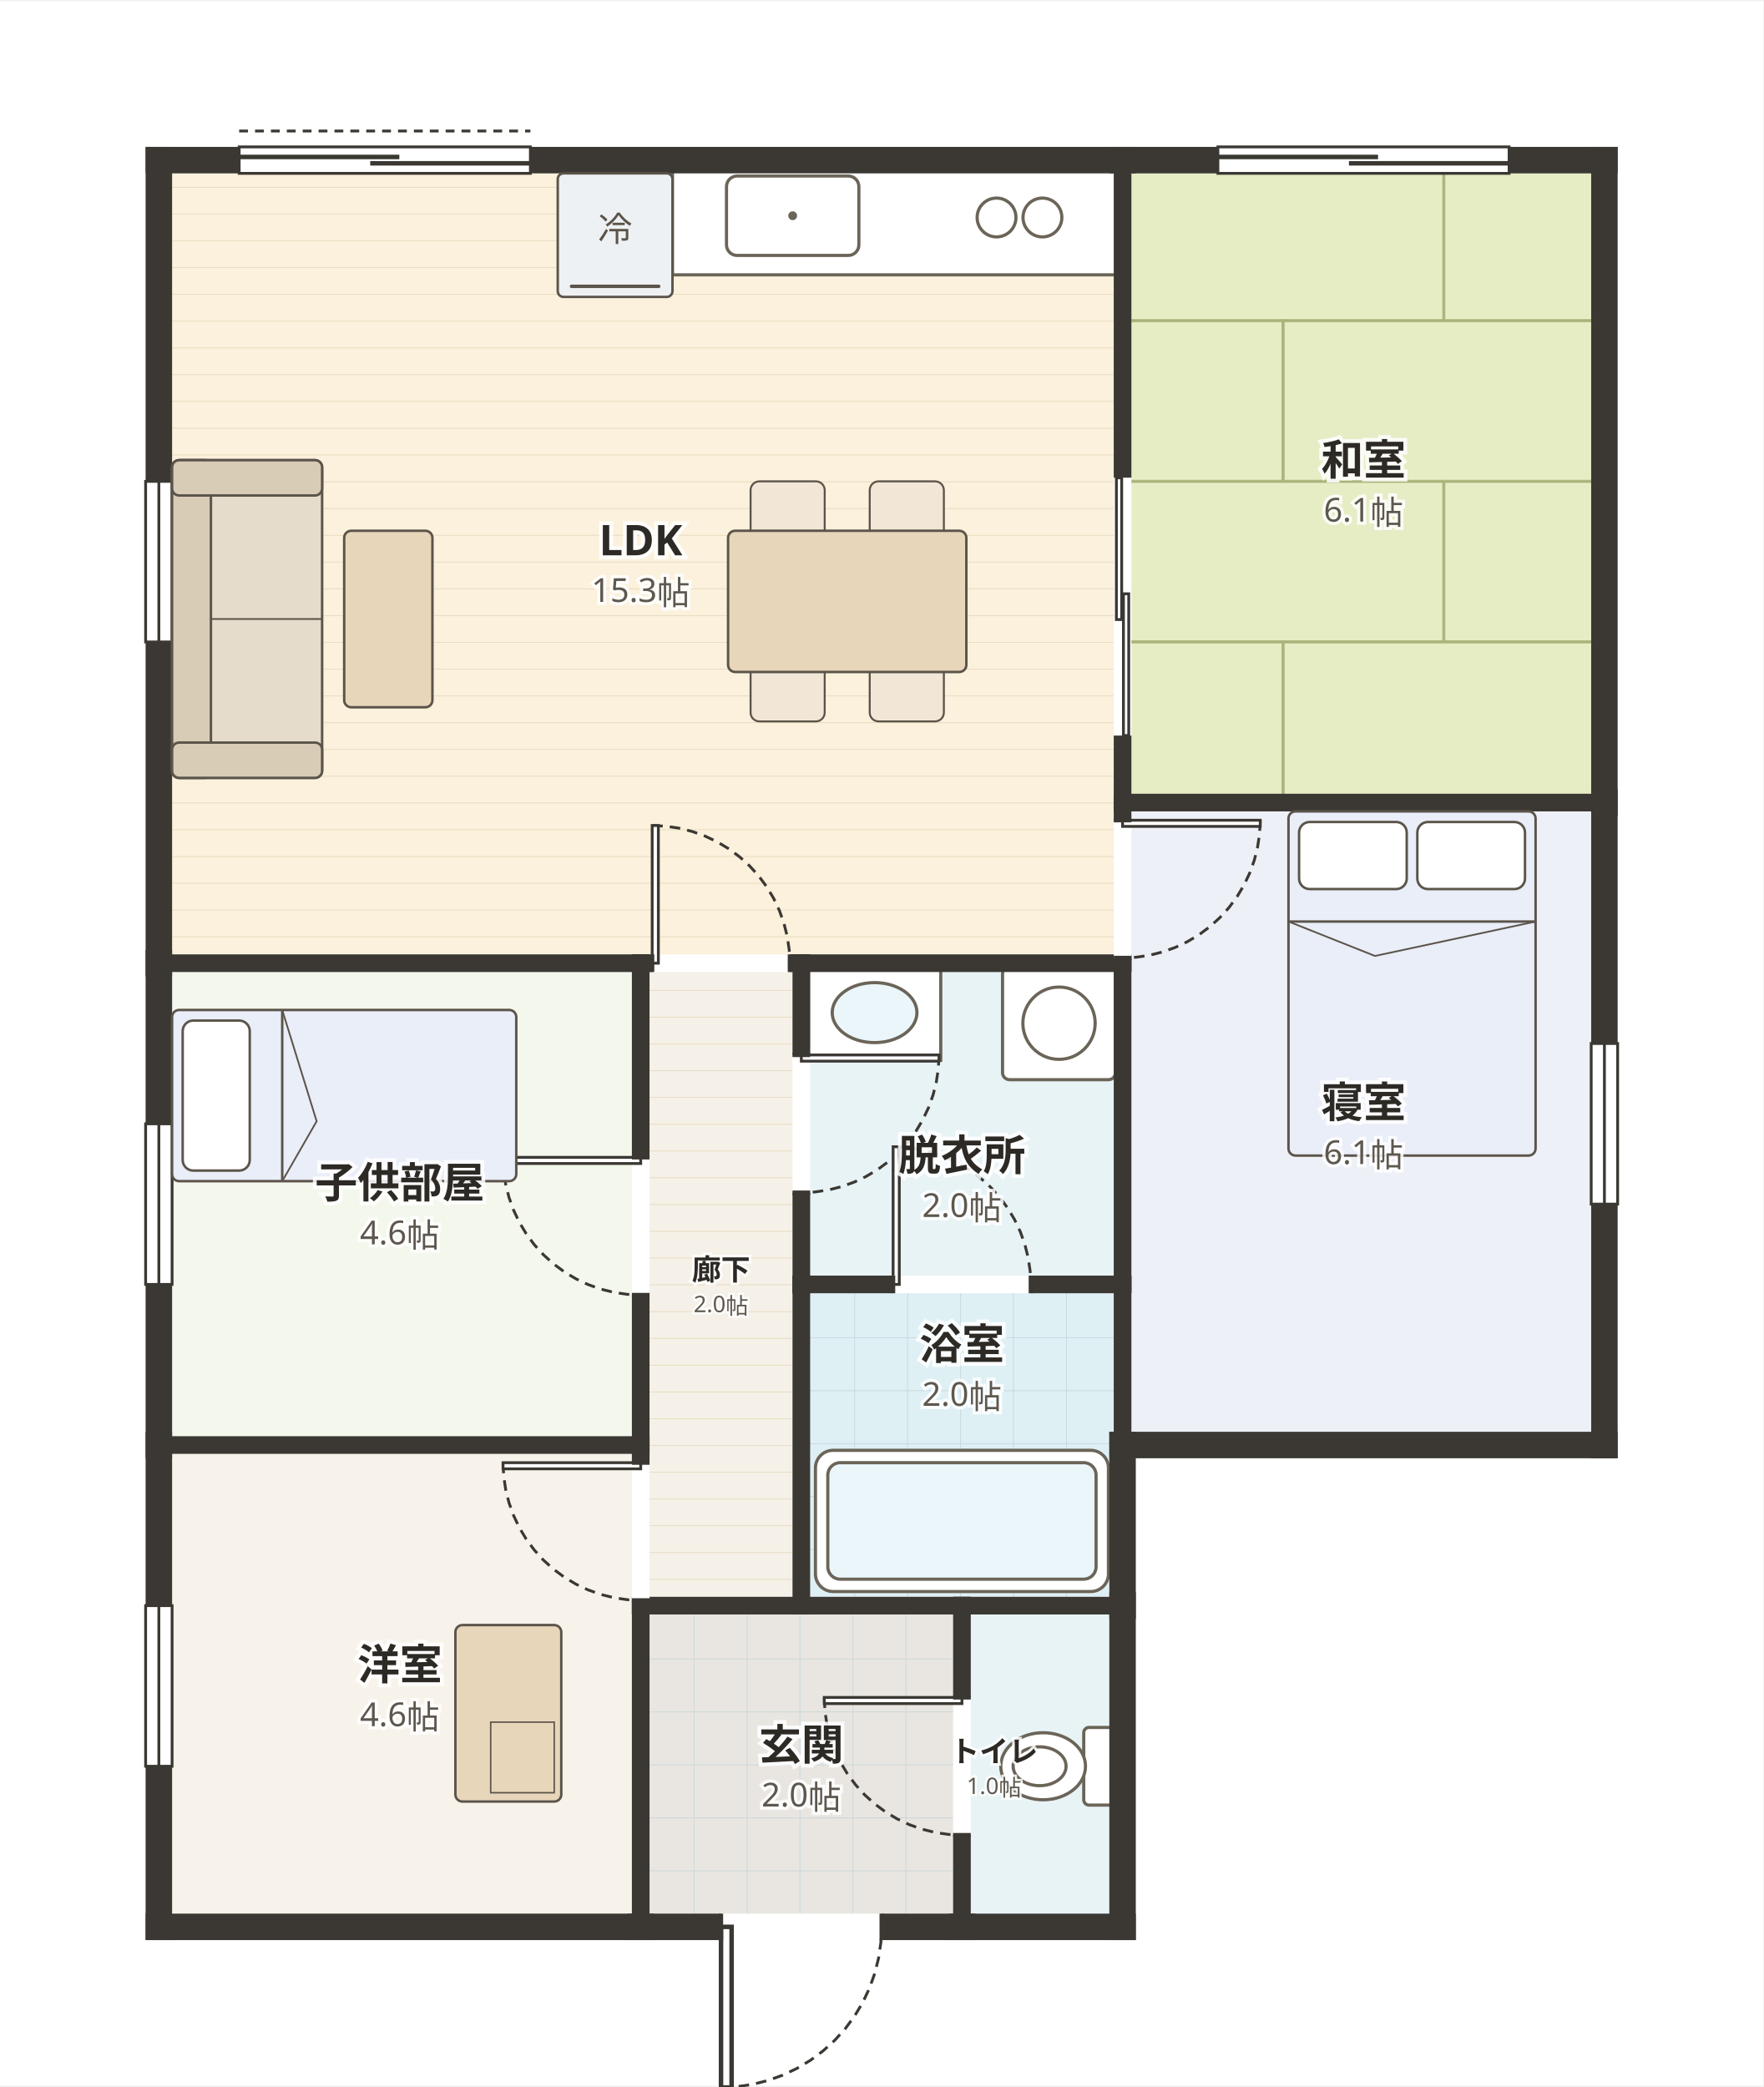
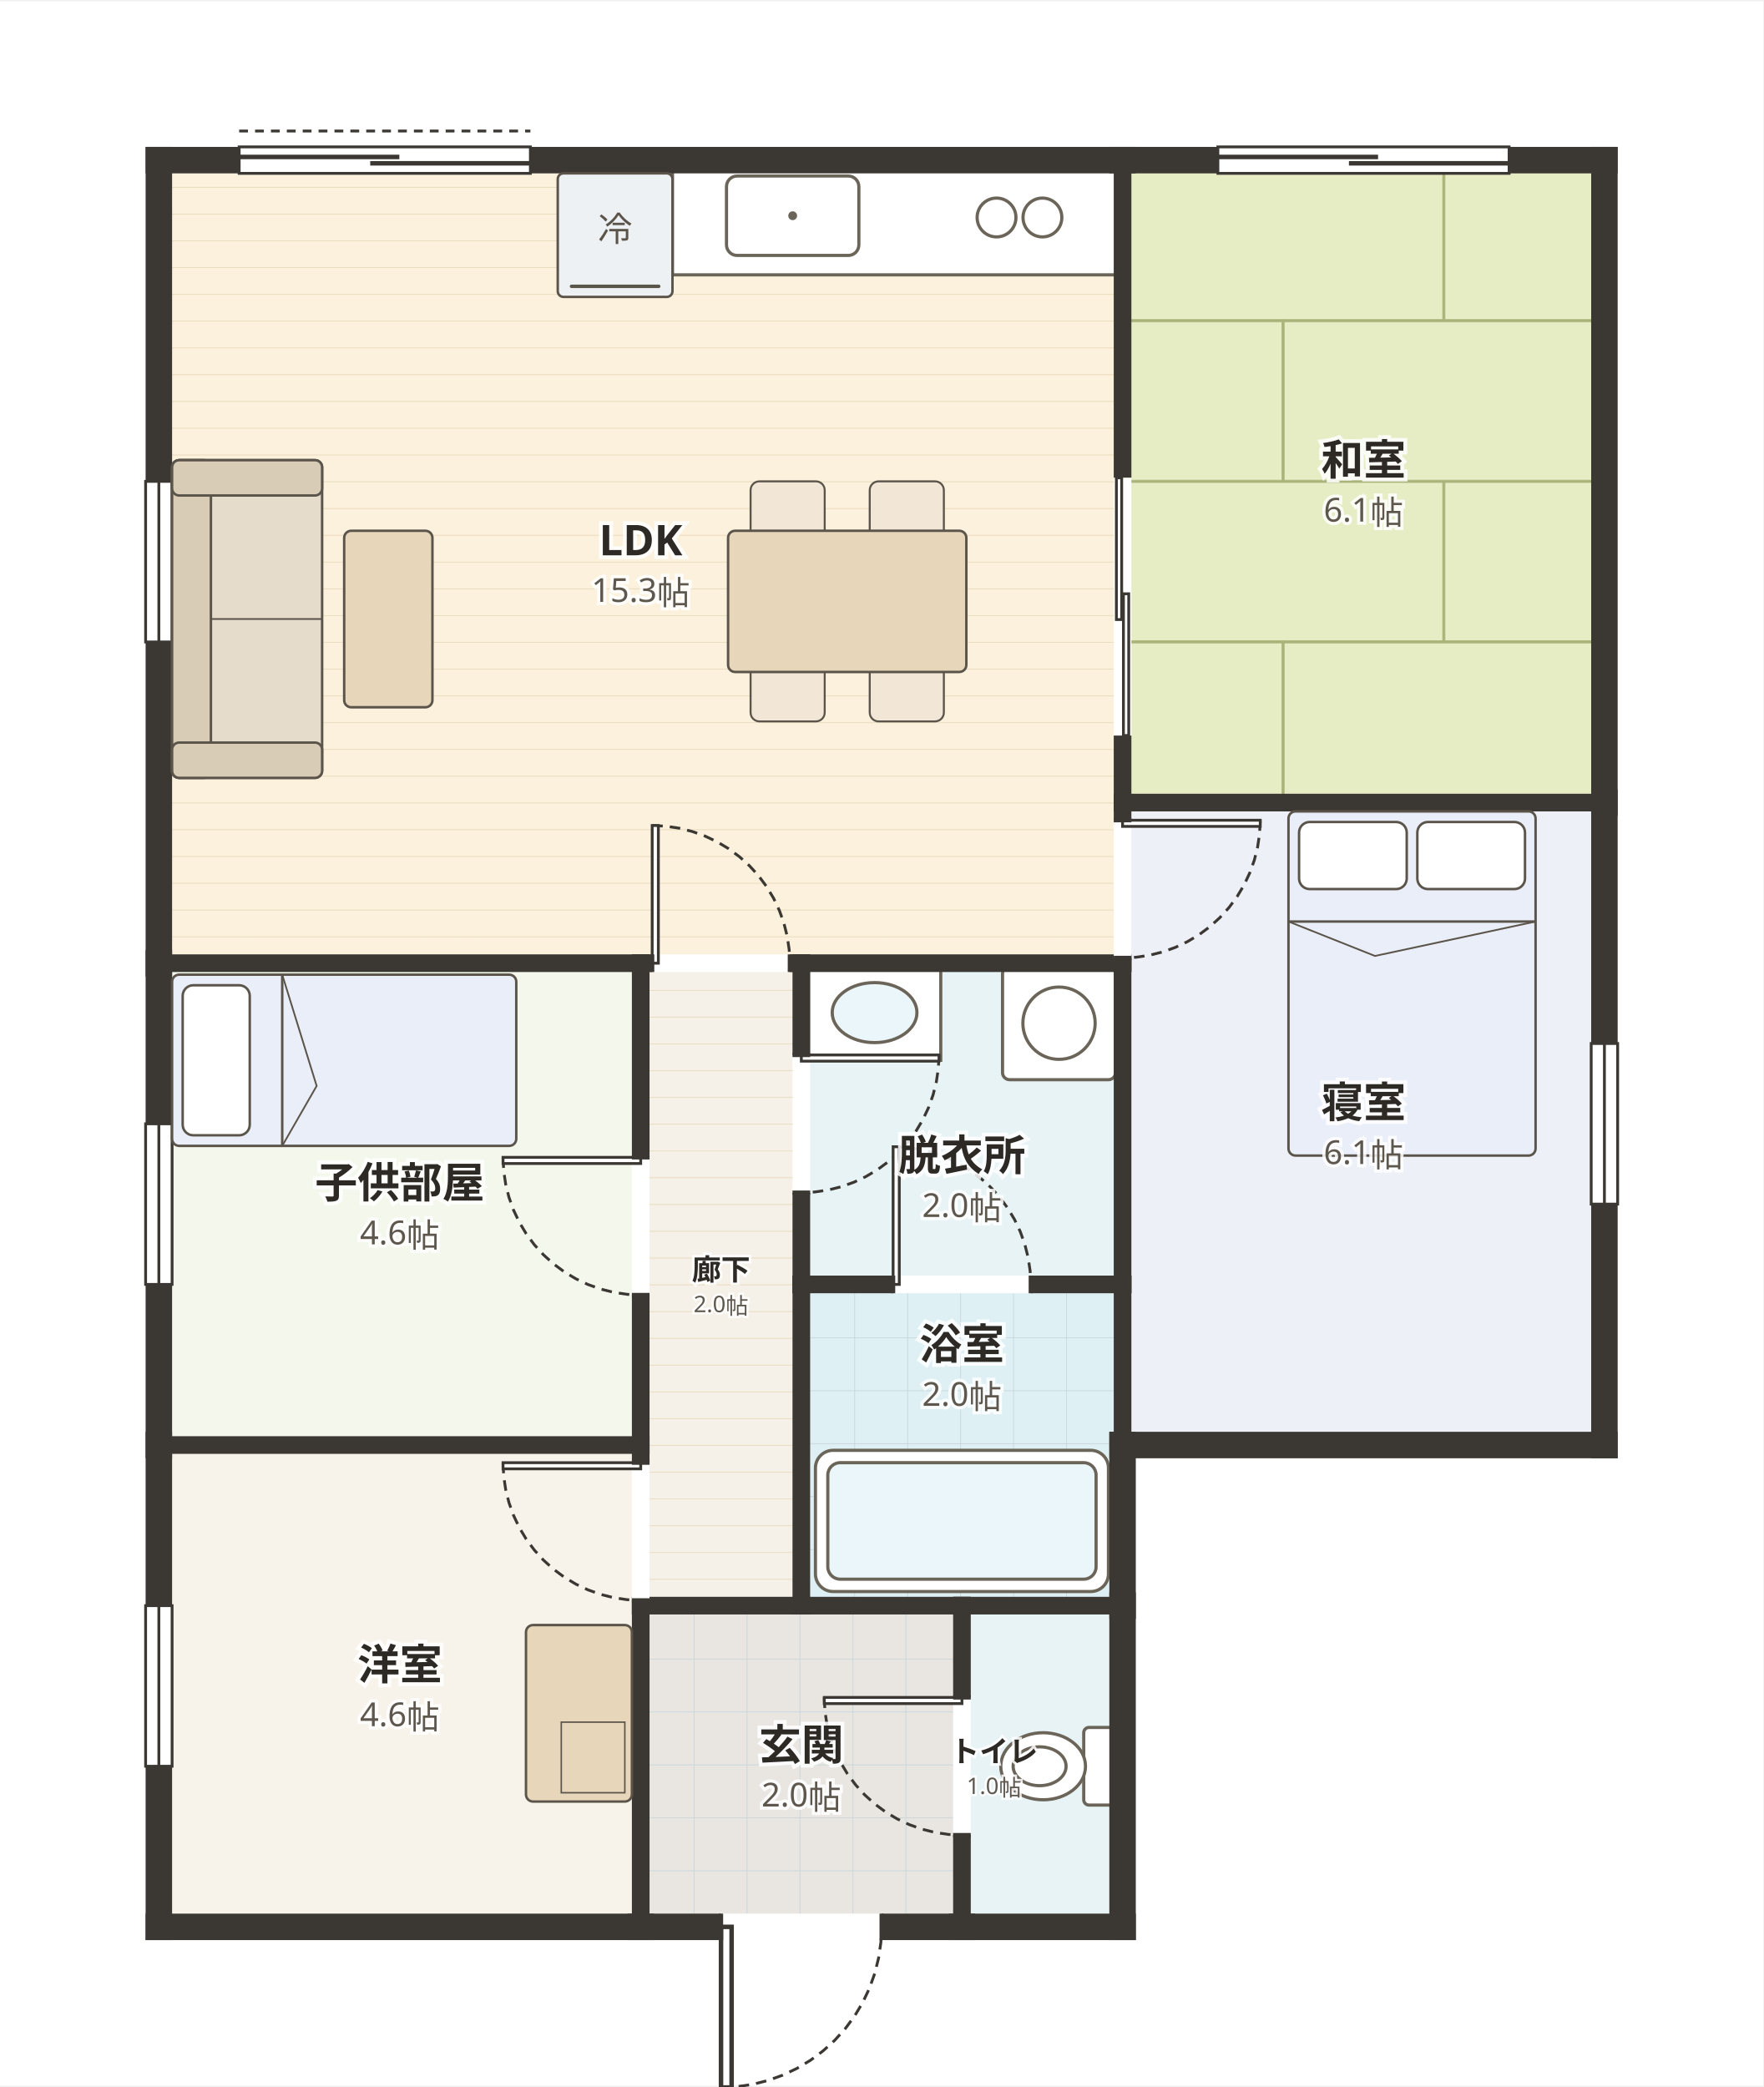
<svg xmlns="http://www.w3.org/2000/svg" width="599" height="709" viewBox="-900 -900 9990 11810">
  <rect x="-900" y="-900" width="9990" height="11810" fill="#ffffff" />
  <g>
    <defs>
      <g>
-         <pattern id="pat-room_c1ff5bf07221" patternUnits="userSpaceOnUse" width="1820" height="151.66" patternTransform="translate(0 0)">
+         <pattern id="pat-room_7ae3115ebbe7" patternUnits="userSpaceOnUse" width="1820" height="151.66" patternTransform="translate(0 0)">
          <line x1="0" y1="0" x2="1820" y2="0" stroke="#e7d9bd" stroke-width="8" />
        </pattern>
-         <clipPath id="clip-room_c1ff5bf07221">
+         <clipPath id="clip-room_7ae3115ebbe7">
          <rect x="0" y="0" width="5460" height="4550" />
        </clipPath>
      </g>
      <g>
-         <pattern id="pat-room_c42c43e5ff70" patternUnits="userSpaceOnUse" width="1820" height="1820" patternTransform="translate(5460 0)">
+         <pattern id="pat-room_ff9041cdca9c" patternUnits="userSpaceOnUse" width="1820" height="1820" patternTransform="translate(5460 0)">
          <g fill="#e6ecc4" stroke="#a9b37a" stroke-width="16">
            <rect x="0" y="0" width="1820" height="910" />
            <rect x="-910" y="910" width="1820" height="910" />
            <rect x="910" y="910" width="1820" height="910" />
          </g>
        </pattern>
-         <clipPath id="clip-room_c42c43e5ff70">
+         <clipPath id="clip-room_ff9041cdca9c">
          <rect x="5460" y="0" width="2730" height="3640" />
        </clipPath>
      </g>
      <g>
-         <clipPath id="clip-room_12a71c12c9d0">
+         <clipPath id="clip-room_5239d00c82c5">
          <rect x="5460" y="3640" width="2730" height="3640" />
        </clipPath>
      </g>
      <g>
-         <pattern id="pat-room_d3c6d4be1e7c" patternUnits="userSpaceOnUse" width="1820" height="151.66" patternTransform="translate(2730 4550)">
+         <pattern id="pat-room_885ed9648bee" patternUnits="userSpaceOnUse" width="1820" height="151.66" patternTransform="translate(2730 4550)">
          <line x1="0" y1="0" x2="1820" y2="0" stroke="#e7d9bd" stroke-width="8" />
        </pattern>
-         <clipPath id="clip-room_d3c6d4be1e7c">
+         <clipPath id="clip-room_885ed9648bee">
          <rect x="2730" y="4550" width="910" height="3640" />
        </clipPath>
      </g>
      <g>
-         <clipPath id="clip-room_720994004f76">
+         <clipPath id="clip-room_7f05febcc73f">
          <rect x="0" y="4550" width="2730" height="2730" />
        </clipPath>
      </g>
      <g>
-         <clipPath id="clip-room_79d123f30b01">
+         <clipPath id="clip-room_528344f669ca">
          <rect x="0" y="7280" width="2730" height="2730" />
        </clipPath>
      </g>
      <g>
-         <clipPath id="clip-room_ff511cc0a0b4">
+         <clipPath id="clip-room_e5a72cbc4b29">
          <rect x="3640" y="4550" width="1820" height="1820" />
        </clipPath>
      </g>
      <g>
-         <pattern id="pat-room_69f6367650d1" patternUnits="userSpaceOnUse" width="300" height="300" patternTransform="translate(3640 6370)">
+         <pattern id="pat-room_86fb4f4a3a29" patternUnits="userSpaceOnUse" width="300" height="300" patternTransform="translate(3640 6370)">
          <path d="M 300 0 L 0 0 0 300" fill="none" stroke="#c9d6da" stroke-width="8" />
        </pattern>
-         <clipPath id="clip-room_69f6367650d1">
+         <clipPath id="clip-room_86fb4f4a3a29">
          <rect x="3640" y="6370" width="1820" height="1820" />
        </clipPath>
      </g>
      <g>
-         <pattern id="pat-room_1e25962f0204" patternUnits="userSpaceOnUse" width="300" height="300" patternTransform="translate(2730 8190)">
+         <pattern id="pat-room_efbc1d94bb99" patternUnits="userSpaceOnUse" width="300" height="300" patternTransform="translate(2730 8190)">
          <path d="M 300 0 L 0 0 0 300" fill="none" stroke="#c9d6da" stroke-width="8" />
        </pattern>
-         <clipPath id="clip-room_1e25962f0204">
+         <clipPath id="clip-room_efbc1d94bb99">
          <rect x="2730" y="8190" width="1820" height="1820" />
        </clipPath>
      </g>
      <g>
-         <clipPath id="clip-room_cdf191cc92c9">
+         <clipPath id="clip-room_15929d5d2fb4">
          <rect x="4550" y="8190" width="910" height="1820" />
        </clipPath>
      </g>
    </defs>
    <g>
      <rect x="0" y="0" width="5460" height="4550" fill="#fbf1dc" />
-       <rect x="0" y="0" width="5460" height="4550" fill="url(#pat-room_c1ff5bf07221)" />
-       <g clip-path="url(#clip-room_c1ff5bf07221)">
+       <rect x="0" y="0" width="5460" height="4550" fill="url(#pat-room_7ae3115ebbe7)" />
+       <g clip-path="url(#clip-room_7ae3115ebbe7)">
        <g transform="translate(2730 2275) rotate(0) translate(-2730 -2275)" pointer-events="none">
          <g>
            <rect x="2910" y="0" width="2550" height="650" fill="#fff" stroke="#6b6458" stroke-width="18" />
            <g>
              <rect x="3216" y="90" width="750" height="450" rx="60" fill="#fff" stroke="#6b6458" stroke-width="18" />
              <circle cx="3591" cy="315" r="25" fill="#6b6458" />
            </g>
            <circle cx="4746" cy="325" r="110" fill="none" stroke="#6b6458" stroke-width="18" />
            <circle cx="5006" cy="325" r="110" fill="none" stroke="#6b6458" stroke-width="18" />
          </g>
        </g>
      </g>
    </g>
    <g>
      <rect x="5460" y="0" width="2730" height="3640" fill="#eef2d8" />
-       <rect x="5460" y="0" width="2730" height="3640" fill="url(#pat-room_c42c43e5ff70)" />
-       <g clip-path="url(#clip-room_c42c43e5ff70)" />
+       <rect x="5460" y="0" width="2730" height="3640" fill="url(#pat-room_ff9041cdca9c)" />
+       <g clip-path="url(#clip-room_ff9041cdca9c)" />
    </g>
    <g>
      <rect x="5460" y="3640" width="2730" height="3640" fill="#eef0f7" />
-       <g clip-path="url(#clip-room_12a71c12c9d0)" />
+       <g clip-path="url(#clip-room_5239d00c82c5)" />
    </g>
    <g>
      <rect x="2730" y="4550" width="910" height="3640" fill="#f5f1e8" />
-       <rect x="2730" y="4550" width="910" height="3640" fill="url(#pat-room_d3c6d4be1e7c)" />
-       <g clip-path="url(#clip-room_d3c6d4be1e7c)" />
+       <rect x="2730" y="4550" width="910" height="3640" fill="url(#pat-room_885ed9648bee)" />
+       <g clip-path="url(#clip-room_885ed9648bee)" />
    </g>
    <g>
      <rect x="0" y="4550" width="2730" height="2730" fill="#f3f7ec" />
-       <g clip-path="url(#clip-room_720994004f76)" />
+       <g clip-path="url(#clip-room_7f05febcc73f)" />
    </g>
    <g>
      <rect x="0" y="7280" width="2730" height="2730" fill="#f7f3ea" />
-       <g clip-path="url(#clip-room_79d123f30b01)" />
+       <g clip-path="url(#clip-room_528344f669ca)" />
    </g>
    <g>
      <rect x="3640" y="4550" width="1820" height="1820" fill="#e8f3f6" />
-       <g clip-path="url(#clip-room_ff511cc0a0b4)">
+       <g clip-path="url(#clip-room_e5a72cbc4b29)">
        <g transform="translate(4550 5460) rotate(0) translate(-910 -910)" pointer-events="none">
          <g>
            <rect x="40" y="0" width="750" height="550" fill="#fff" stroke="#6b6458" stroke-width="18" />
            <ellipse cx="415" cy="280" rx="240" ry="170" fill="#eaf6fa" stroke="#6b6458" stroke-width="18" />
            <g>
              <rect x="1140" y="20" width="640" height="640" rx="40" fill="#fff" stroke="#6b6458" stroke-width="18" />
              <circle cx="1460" cy="340" r="204.8" fill="none" stroke="#6b6458" stroke-width="18" />
            </g>
          </g>
        </g>
      </g>
    </g>
    <g>
      <rect x="3640" y="6370" width="1820" height="1820" fill="#dff0f5" />
-       <rect x="3640" y="6370" width="1820" height="1820" fill="url(#pat-room_69f6367650d1)" />
-       <g clip-path="url(#clip-room_69f6367650d1)">
+       <rect x="3640" y="6370" width="1820" height="1820" fill="url(#pat-room_86fb4f4a3a29)" />
+       <g clip-path="url(#clip-room_86fb4f4a3a29)">
        <g transform="translate(4550 7280) rotate(180) translate(-910 -910)" pointer-events="none">
          <g>
            <rect x="80" y="80" width="1660" height="800" rx="100" fill="#fff" stroke="#6b6458" stroke-width="18" />
            <rect x="150" y="150" width="1520" height="660" rx="70" fill="#eaf6fa" stroke="#6b6458" stroke-width="18" />
          </g>
        </g>
      </g>
    </g>
    <g>
      <rect x="2730" y="8190" width="1820" height="1820" fill="#e9e6e1" />
-       <rect x="2730" y="8190" width="1820" height="1820" fill="url(#pat-room_1e25962f0204)" />
-       <g clip-path="url(#clip-room_1e25962f0204)" />
+       <rect x="2730" y="8190" width="1820" height="1820" fill="url(#pat-room_efbc1d94bb99)" />
+       <g clip-path="url(#clip-room_efbc1d94bb99)" />
    </g>
    <g>
      <rect x="4550" y="8190" width="910" height="1820" fill="#e8f3f6" />
-       <g clip-path="url(#clip-room_cdf191cc92c9)">
+       <g clip-path="url(#clip-room_15929d5d2fb4)">
        <g transform="translate(5005 9100) rotate(90) translate(-910 -455)" pointer-events="none">
          <g>
            <rect x="690" y="40" width="440" height="180" rx="30" fill="#fff" stroke="#6b6458" stroke-width="18" />
            <ellipse cx="910" cy="450" rx="190" ry="240" fill="#fff" stroke="#6b6458" stroke-width="18" />
            <ellipse cx="910" cy="470" rx="110" ry="150" fill="none" stroke="#6b6458" stroke-width="18" />
          </g>
        </g>
      </g>
    </g>
    <g pointer-events="none">
      <rect x="-75" y="-75" width="530" height="150" fill="#3b3833" />
      <rect x="2105" y="-75" width="3430" height="150" fill="#3b3833" />
      <rect x="5385" y="-75" width="615" height="150" fill="#3b3833" />
      <rect x="7650" y="-75" width="615" height="150" fill="#3b3833" />
      <rect x="-50" y="4500" width="2830" height="100" fill="#3b3833" />
      <rect x="2680" y="4500" width="115" height="100" fill="#3b3833" />
      <rect x="3575" y="4500" width="115" height="100" fill="#3b3833" />
      <rect x="3590" y="4500" width="1920" height="100" fill="#3b3833" />
      <rect x="5410" y="3590" width="2830" height="100" fill="#3b3833" />
      <rect x="-50" y="7230" width="2830" height="100" fill="#3b3833" />
      <rect x="5385" y="7205" width="2880" height="150" fill="#3b3833" />
      <rect x="2680" y="8140" width="1010" height="100" fill="#3b3833" />
      <rect x="3590" y="8140" width="1010" height="100" fill="#3b3833" />
      <rect x="4500" y="8140" width="1010" height="100" fill="#3b3833" />
      <rect x="-75" y="9935" width="2880" height="150" fill="#3b3833" />
      <rect x="2655" y="9935" width="530" height="150" fill="#3b3833" />
      <rect x="4095" y="9935" width="530" height="150" fill="#3b3833" />
      <rect x="4475" y="9935" width="1060" height="150" fill="#3b3833" />
      <rect x="3590" y="6320" width="570" height="100" fill="#3b3833" />
      <rect x="4940" y="6320" width="570" height="100" fill="#3b3833" />
      <rect x="-75" y="-75" width="150" height="1895" fill="#3b3833" />
      <rect x="-75" y="2730" width="150" height="1895" fill="#3b3833" />
      <rect x="-75" y="4475" width="150" height="985" fill="#3b3833" />
      <rect x="-75" y="6370" width="150" height="985" fill="#3b3833" />
      <rect x="-75" y="7205" width="150" height="985" fill="#3b3833" />
      <rect x="-75" y="9100" width="150" height="985" fill="#3b3833" />
      <rect x="5410" y="-50" width="100" height="1850" fill="#3b3833" />
      <rect x="5410" y="3260" width="100" height="430" fill="#3b3833" />
      <rect x="5410" y="3590" width="100" height="150" fill="#3b3833" />
      <rect x="5410" y="4520" width="100" height="80" fill="#3b3833" />
      <rect x="5410" y="4500" width="100" height="1920" fill="#3b3833" />
      <rect x="5410" y="6320" width="100" height="1010" fill="#3b3833" />
      <rect x="5385" y="7205" width="150" height="1060" fill="#3b3833" />
      <rect x="5385" y="8115" width="150" height="1970" fill="#3b3833" />
      <rect x="8115" y="-75" width="150" height="3790" fill="#3b3833" />
      <rect x="8115" y="3565" width="150" height="1440" fill="#3b3833" />
      <rect x="8115" y="5915" width="150" height="1440" fill="#3b3833" />
      <rect x="2680" y="4500" width="100" height="1150" fill="#3b3833" />
      <rect x="2680" y="6430" width="100" height="900" fill="#3b3833" />
      <rect x="2680" y="7230" width="100" height="150" fill="#3b3833" />
      <rect x="2680" y="8160" width="100" height="80" fill="#3b3833" />
      <rect x="2680" y="8140" width="100" height="1920" fill="#3b3833" />
      <rect x="3590" y="4500" width="100" height="570" fill="#3b3833" />
      <rect x="3590" y="5850" width="100" height="570" fill="#3b3833" />
      <rect x="3590" y="6320" width="100" height="1920" fill="#3b3833" />
      <rect x="4500" y="8140" width="100" height="570" fill="#3b3833" />
      <rect x="4500" y="9490" width="100" height="570" fill="#3b3833" />
    </g>
    <g pointer-events="none">
      <g>
        <polygon points="3185,10085 4095,10085 4095,9935 3185,9935" fill="#ffffff" />
        <polyline points="3185,10920 3274.196,10915.618 3362.532,10902.515 3449.159,10880.816 3533.242,10850.73 3613.971,10812.548 3690.569,10766.637 3762.298,10713.44 3828.467,10653.467 3888.44,10587.298 3941.637,10515.569 3987.548,10438.971 4025.73,10358.242 4055.816,10274.159 4077.515,10187.532 4090.618,10099.196 4095,10010" fill="none" stroke="#3b3833" stroke-width="16" stroke-dasharray="60 40" />
        <polygon points="3185,10010 3245,10010 3245,10920 3185,10920" fill="#fff" stroke="#3b3833" stroke-width="25.6" />
        <polyline points="3185,10085 3185,9935" stroke="#3b3833" stroke-width="24" />
        <polyline points="4095,10085 4095,9935" stroke="#3b3833" stroke-width="24" />
      </g>
      <g>
        <polygon points="2795,4500 3575,4500 3575,4600 2795,4600" fill="#ffffff" />
        <polyline points="2795,3770 2871.453,3773.756 2947.17,3784.987 3021.422,3803.587 3093.493,3829.374 3162.689,3862.101 3228.345,3901.454 3289.827,3947.052 3346.543,3998.457 3397.948,4055.173 3443.546,4116.655 3482.899,4182.311 3515.626,4251.507 3541.413,4323.578 3560.013,4397.83 3571.244,4473.547 3575,4550" fill="none" stroke="#3b3833" stroke-width="16" stroke-dasharray="60 40" />
        <polygon points="2795,4550 2830,4550 2830,3770 2795,3770" fill="#fff" stroke="#3b3833" stroke-width="16" />
        <polyline points="2795,4500 2795,4600" stroke="#3b3833" stroke-width="24" />
        <polyline points="3575,4500 3575,4600" stroke="#3b3833" stroke-width="24" />
      </g>
      <g>
        <polygon points="5410,1800 5410,3260 5510,3260 5510,1800" fill="#ffffff" />
        <polygon points="5425,1800 5425,2603 5455,2603 5455,1800" fill="#fff" stroke="#3b3833" stroke-width="16" />
        <polygon points="5465,2457 5465,3260 5495,3260 5495,2457" fill="#fff" stroke="#3b3833" stroke-width="16" />
      </g>
      <g>
        <polygon points="5410,3740 5410,4520 5510,4520 5510,3740" fill="#ffffff" />
        <polyline points="6240,3740 6236.244,3816.453 6225.013,3892.17 6206.413,3966.422 6180.626,4038.493 6147.899,4107.689 6108.546,4173.345 6062.948,4234.827 6011.543,4291.543 5954.827,4342.948 5893.345,4388.546 5827.689,4427.899 5758.493,4460.626 5686.422,4486.413 5612.17,4505.013 5536.453,4516.244 5460,4520" fill="none" stroke="#3b3833" stroke-width="16" stroke-dasharray="60 40" />
        <polygon points="5460,3740 5460,3775 6240,3775 6240,3740" fill="#fff" stroke="#3b3833" stroke-width="16" />
        <polyline points="5410,3740 5510,3740" stroke="#3b3833" stroke-width="24" />
        <polyline points="5410,4520 5510,4520" stroke="#3b3833" stroke-width="24" />
      </g>
      <g>
        <polygon points="2780,5650 2780,6430 2680,6430 2680,5650" fill="#ffffff" />
        <polyline points="1950,5650 1953.756,5726.453 1964.987,5802.17 1983.587,5876.422 2009.374,5948.493 2042.101,6017.689 2081.454,6083.345 2127.052,6144.827 2178.457,6201.543 2235.173,6252.948 2296.655,6298.546 2362.311,6337.899 2431.507,6370.626 2503.578,6396.413 2577.83,6415.013 2653.547,6426.244 2730,6430" fill="none" stroke="#3b3833" stroke-width="16" stroke-dasharray="60 40" />
        <polygon points="2730,5650 2730,5685 1950,5685 1950,5650" fill="#fff" stroke="#3b3833" stroke-width="16" />
        <polyline points="2780,5650 2680,5650" stroke="#3b3833" stroke-width="24" />
        <polyline points="2780,6430 2680,6430" stroke="#3b3833" stroke-width="24" />
      </g>
      <g>
        <polygon points="2780,7380 2780,8160 2680,8160 2680,7380" fill="#ffffff" />
        <polyline points="1950,7380 1953.756,7456.453 1964.987,7532.17 1983.587,7606.422 2009.374,7678.493 2042.101,7747.689 2081.454,7813.345 2127.052,7874.827 2178.457,7931.543 2235.173,7982.948 2296.655,8028.546 2362.311,8067.899 2431.507,8100.626 2503.578,8126.413 2577.83,8145.013 2653.547,8156.244 2730,8160" fill="none" stroke="#3b3833" stroke-width="16" stroke-dasharray="60 40" />
        <polygon points="2730,7380 2730,7415 1950,7415 1950,7380" fill="#fff" stroke="#3b3833" stroke-width="16" />
        <polyline points="2780,7380 2680,7380" stroke="#3b3833" stroke-width="24" />
        <polyline points="2780,8160 2680,8160" stroke="#3b3833" stroke-width="24" />
      </g>
      <g>
        <polygon points="3590,5070 3590,5850 3690,5850 3690,5070" fill="#ffffff" />
        <polyline points="4420,5070 4416.244,5146.453 4405.013,5222.17 4386.413,5296.422 4360.626,5368.493 4327.899,5437.689 4288.546,5503.345 4242.948,5564.827 4191.543,5621.543 4134.827,5672.948 4073.345,5718.546 4007.689,5757.899 3938.493,5790.626 3866.422,5816.413 3792.17,5835.013 3716.453,5846.244 3640,5850" fill="none" stroke="#3b3833" stroke-width="16" stroke-dasharray="60 40" />
        <polygon points="3640,5070 3640,5105 4420,5105 4420,5070" fill="#fff" stroke="#3b3833" stroke-width="16" />
        <polyline points="3590,5070 3690,5070" stroke="#3b3833" stroke-width="24" />
        <polyline points="3590,5850 3690,5850" stroke="#3b3833" stroke-width="24" />
      </g>
      <g>
        <polygon points="4160,6320 4940,6320 4940,6420 4160,6420" fill="#ffffff" />
        <polyline points="4160,5590 4236.453,5593.756 4312.17,5604.987 4386.422,5623.587 4458.493,5649.374 4527.689,5682.101 4593.345,5721.454 4654.827,5767.052 4711.543,5818.457 4762.948,5875.173 4808.546,5936.655 4847.899,6002.311 4880.626,6071.507 4906.413,6143.578 4925.013,6217.83 4936.244,6293.547 4940,6370" fill="none" stroke="#3b3833" stroke-width="16" stroke-dasharray="60 40" />
        <polygon points="4160,6370 4195,6370 4195,5590 4160,5590" fill="#fff" stroke="#3b3833" stroke-width="16" />
        <polyline points="4160,6320 4160,6420" stroke="#3b3833" stroke-width="24" />
        <polyline points="4940,6320 4940,6420" stroke="#3b3833" stroke-width="24" />
      </g>
      <g>
        <polygon points="4500,8710 4500,9490 4600,9490 4600,8710" fill="#ffffff" />
        <polyline points="3770,8710 3773.756,8786.453 3784.987,8862.17 3803.587,8936.422 3829.374,9008.493 3862.101,9077.689 3901.454,9143.345 3947.052,9204.827 3998.457,9261.543 4055.173,9312.948 4116.655,9358.546 4182.311,9397.899 4251.507,9430.626 4323.578,9456.413 4397.83,9475.013 4473.547,9486.244 4550,9490" fill="none" stroke="#3b3833" stroke-width="16" stroke-dasharray="60 40" />
        <polygon points="4550,8710 4550,8745 3770,8745 3770,8710" fill="#fff" stroke="#3b3833" stroke-width="16" />
        <polyline points="4500,8710 4600,8710" stroke="#3b3833" stroke-width="24" />
        <polyline points="4500,9490 4600,9490" stroke="#3b3833" stroke-width="24" />
      </g>
      <g>
        <polygon points="455,-75 2105,-75 2105,75 455,75" fill="#fff" stroke="#3b3833" stroke-width="16" />
        <polyline points="455,-18 1362.5,-18" stroke="#3b3833" stroke-width="25.6" />
        <polyline points="1197.5,18 2105,18" stroke="#3b3833" stroke-width="25.6" />
        <polyline points="455,-165 2105,-165" stroke="#3b3833" stroke-width="16" stroke-dasharray="50 40" />
      </g>
      <g>
        <polygon points="-75,1820 -75,2730 75,2730 75,1820" fill="#fff" stroke="#3b3833" stroke-width="16" />
        <polyline points="0,1820 0,2730" stroke="#3b3833" stroke-width="16" />
      </g>
      <g>
        <polygon points="6000,-75 7650,-75 7650,75 6000,75" fill="#fff" stroke="#3b3833" stroke-width="16" />
        <polyline points="6000,-18 6907.5,-18" stroke="#3b3833" stroke-width="25.6" />
        <polyline points="6742.5,18 7650,18" stroke="#3b3833" stroke-width="25.6" />
      </g>
      <g>
        <polygon points="8265,5005 8265,5915 8115,5915 8115,5005" fill="#fff" stroke="#3b3833" stroke-width="16" />
        <polyline points="8190,5005 8190,5915" stroke="#3b3833" stroke-width="16" />
      </g>
      <g>
        <polygon points="-75,5460 -75,6370 75,6370 75,5460" fill="#fff" stroke="#3b3833" stroke-width="16" />
        <polyline points="0,5460 0,6370" stroke="#3b3833" stroke-width="16" />
      </g>
      <g>
        <polygon points="-75,8190 -75,9100 75,9100 75,8190" fill="#fff" stroke="#3b3833" stroke-width="16" />
        <polyline points="0,8190 0,9100" stroke="#3b3833" stroke-width="16" />
      </g>
    </g>
    <g>
      <g transform="translate(500 2600) rotate(270)" pointer-events="none">
        <rect x="-900" y="-425" width="1800" height="850" rx="40" fill="#e6dccb" stroke="#5b544a" stroke-width="14" />
        <rect x="-900" y="-425" width="1800" height="220" rx="40" fill="#d8ccb7" stroke="#5b544a" stroke-width="14" />
        <rect x="-900" y="-425" width="200" height="850" rx="40" fill="#d8ccb7" stroke="#5b544a" stroke-width="14" />
        <rect x="700" y="-425" width="200" height="850" rx="40" fill="#d8ccb7" stroke="#5b544a" stroke-width="14" />
        <path d="M 0 -205 V 425" stroke="#5b544a" stroke-width="9.8" />
      </g>
      <g transform="translate(1300 2600) rotate(90)" pointer-events="none">
        <rect x="-500" y="-250" width="1000" height="500" rx="40" fill="#e8d6bb" stroke="#5b544a" stroke-width="14" />
      </g>
      <g transform="translate(3900 2500) rotate(0)" pointer-events="none">
        <rect x="-547.5" y="-680" width="420" height="360" rx="50" fill="#f2e7d6" stroke="#5b544a" stroke-width="11.2" />
        <rect x="-547.5" y="320" width="420" height="360" rx="50" fill="#f2e7d6" stroke="#5b544a" stroke-width="11.2" />
        <rect x="127.5" y="-680" width="420" height="360" rx="50" fill="#f2e7d6" stroke="#5b544a" stroke-width="11.2" />
        <rect x="127.5" y="320" width="420" height="360" rx="50" fill="#f2e7d6" stroke="#5b544a" stroke-width="11.2" />
        <rect x="-675" y="-400" width="1350" height="800" rx="40" fill="#e8d6bb" stroke="#5b544a" stroke-width="14" />
      </g>
      <g transform="translate(2585 425) rotate(0)" pointer-events="none">
        <rect x="-325" y="-350" width="650" height="700" rx="32.5" fill="#eef1f3" stroke="#5b544a" stroke-width="14" />
        <path d="M -247 290 H 247" stroke="#5b544a" stroke-width="19.6" stroke-linecap="round" />
        <text x="0" y="35" font-size="195" text-anchor="middle" fill="#5b544a" font-family="sans-serif">冷</text>
      </g>
      <g transform="translate(7100 4665) rotate(0)" pointer-events="none">
        <rect x="-700" y="-975" width="1400" height="1950" rx="40" fill="#e9eef8" stroke="#5b544a" stroke-width="14" />
        <rect x="-640" y="-915" width="610" height="380" rx="60" fill="#fff" stroke="#5b544a" stroke-width="14" />
        <rect x="30" y="-915" width="610" height="380" rx="60" fill="#fff" stroke="#5b544a" stroke-width="14" />
        <path d="M -700 -351 H 700" stroke="#5b544a" stroke-width="14" />
        <path d="M -700 -351 L -210 -156 L 700 -351" fill="none" stroke="#5b544a" stroke-width="9.8" />
      </g>
-       <g transform="translate(1050 5300) rotate(270)" pointer-events="none">
+       <g transform="translate(1050 5100) rotate(270)" pointer-events="none">
        <rect x="-485" y="-975" width="970" height="1950" rx="40" fill="#e9eef8" stroke="#5b544a" stroke-width="14" />
        <rect x="-425" y="-915" width="850" height="380" rx="60" fill="#fff" stroke="#5b544a" stroke-width="14" />
        <path d="M -485 -351 H 485" stroke="#5b544a" stroke-width="14" />
        <path d="M -485 -351 L -145.5 -156 L 485 -351" fill="none" stroke="#5b544a" stroke-width="9.8" />
      </g>
-       <g transform="translate(1980 8800) rotate(90)" pointer-events="none">
+       <g transform="translate(2380 8800) rotate(90)" pointer-events="none">
        <rect x="-500" y="-300" width="1000" height="600" rx="40" fill="#e8d6bb" stroke="#5b544a" stroke-width="14" />
        <rect x="50" y="-260" width="400" height="360" fill="none" stroke="#5b544a" stroke-width="8.4" />
      </g>
    </g>
    <g pointer-events="none" font-family="'Hiragino Sans','Noto Sans JP','Yu Gothic',sans-serif" text-anchor="middle">
      <text x="2730" y="2239" font-size="240" font-weight="600" fill="#2d2a26" paint-order="stroke" stroke="rgba(255,255,255,0.85)" stroke-width="43.2">LDK</text>
      <text x="2730" y="2503" font-size="187.2" fill="#5d574e" paint-order="stroke" stroke="rgba(255,255,255,0.85)" stroke-width="36">15.3帖</text>
    </g>
    <g pointer-events="none" font-family="'Hiragino Sans','Noto Sans JP','Yu Gothic',sans-serif" text-anchor="middle">
      <text x="6825" y="1784" font-size="240" font-weight="600" fill="#2d2a26" paint-order="stroke" stroke="rgba(255,255,255,0.85)" stroke-width="43.2">和室</text>
      <text x="6825" y="2048" font-size="187.2" fill="#5d574e" paint-order="stroke" stroke="rgba(255,255,255,0.85)" stroke-width="36">6.1帖</text>
    </g>
    <g pointer-events="none" font-family="'Hiragino Sans','Noto Sans JP','Yu Gothic',sans-serif" text-anchor="middle">
      <text x="6825" y="5424" font-size="240" font-weight="600" fill="#2d2a26" paint-order="stroke" stroke="rgba(255,255,255,0.85)" stroke-width="43.2">寝室</text>
      <text x="6825" y="5688" font-size="187.2" fill="#5d574e" paint-order="stroke" stroke="rgba(255,255,255,0.85)" stroke-width="36">6.1帖</text>
    </g>
    <g pointer-events="none" font-family="'Hiragino Sans','Noto Sans JP','Yu Gothic',sans-serif" text-anchor="middle">
      <text x="3185" y="6345.182" font-size="165.455" font-weight="600" fill="#2d2a26" paint-order="stroke" stroke="rgba(255,255,255,0.85)" stroke-width="29.782">廊下</text>
      <text x="3185" y="6527.182" font-size="129.055" fill="#5d574e" paint-order="stroke" stroke="rgba(255,255,255,0.85)" stroke-width="24.818">2.0帖</text>
    </g>
    <g pointer-events="none" font-family="'Hiragino Sans','Noto Sans JP','Yu Gothic',sans-serif" text-anchor="middle">
      <text x="1365" y="5879" font-size="240" font-weight="600" fill="#2d2a26" paint-order="stroke" stroke="rgba(255,255,255,0.85)" stroke-width="43.2">子供部屋</text>
      <text x="1365" y="6143" font-size="187.2" fill="#5d574e" paint-order="stroke" stroke="rgba(255,255,255,0.85)" stroke-width="36">4.6帖</text>
    </g>
    <g pointer-events="none" font-family="'Hiragino Sans','Noto Sans JP','Yu Gothic',sans-serif" text-anchor="middle">
      <text x="1365" y="8609" font-size="240" font-weight="600" fill="#2d2a26" paint-order="stroke" stroke="rgba(255,255,255,0.85)" stroke-width="43.2">洋室</text>
      <text x="1365" y="8873" font-size="187.2" fill="#5d574e" paint-order="stroke" stroke="rgba(255,255,255,0.85)" stroke-width="36">4.6帖</text>
    </g>
    <g pointer-events="none" font-family="'Hiragino Sans','Noto Sans JP','Yu Gothic',sans-serif" text-anchor="middle">
      <text x="4550" y="5724" font-size="240" font-weight="600" fill="#2d2a26" paint-order="stroke" stroke="rgba(255,255,255,0.85)" stroke-width="43.2">脱衣所</text>
      <text x="4550" y="5988" font-size="187.2" fill="#5d574e" paint-order="stroke" stroke="rgba(255,255,255,0.85)" stroke-width="36">2.0帖</text>
    </g>
    <g pointer-events="none" font-family="'Hiragino Sans','Noto Sans JP','Yu Gothic',sans-serif" text-anchor="middle">
      <text x="4550" y="6794" font-size="240" font-weight="600" fill="#2d2a26" paint-order="stroke" stroke="rgba(255,255,255,0.85)" stroke-width="43.2">浴室</text>
      <text x="4550" y="7058" font-size="187.2" fill="#5d574e" paint-order="stroke" stroke="rgba(255,255,255,0.85)" stroke-width="36">2.0帖</text>
    </g>
    <g pointer-events="none" font-family="'Hiragino Sans','Noto Sans JP','Yu Gothic',sans-serif" text-anchor="middle">
      <text x="3640" y="9064" font-size="240" font-weight="600" fill="#2d2a26" paint-order="stroke" stroke="rgba(255,255,255,0.85)" stroke-width="43.2">玄関</text>
      <text x="3640" y="9328" font-size="187.2" fill="#5d574e" paint-order="stroke" stroke="rgba(255,255,255,0.85)" stroke-width="36">2.0帖</text>
    </g>
    <g pointer-events="none" font-family="'Hiragino Sans','Noto Sans JP','Yu Gothic',sans-serif" text-anchor="middle">
      <text x="4732" y="9075.182" font-size="165.455" font-weight="600" fill="#2d2a26" paint-order="stroke" stroke="rgba(255,255,255,0.85)" stroke-width="29.782">トイレ</text>
      <text x="4732" y="9257.182" font-size="129.055" fill="#5d574e" paint-order="stroke" stroke="rgba(255,255,255,0.85)" stroke-width="24.818">1.0帖</text>
    </g>
  </g>
</svg>
